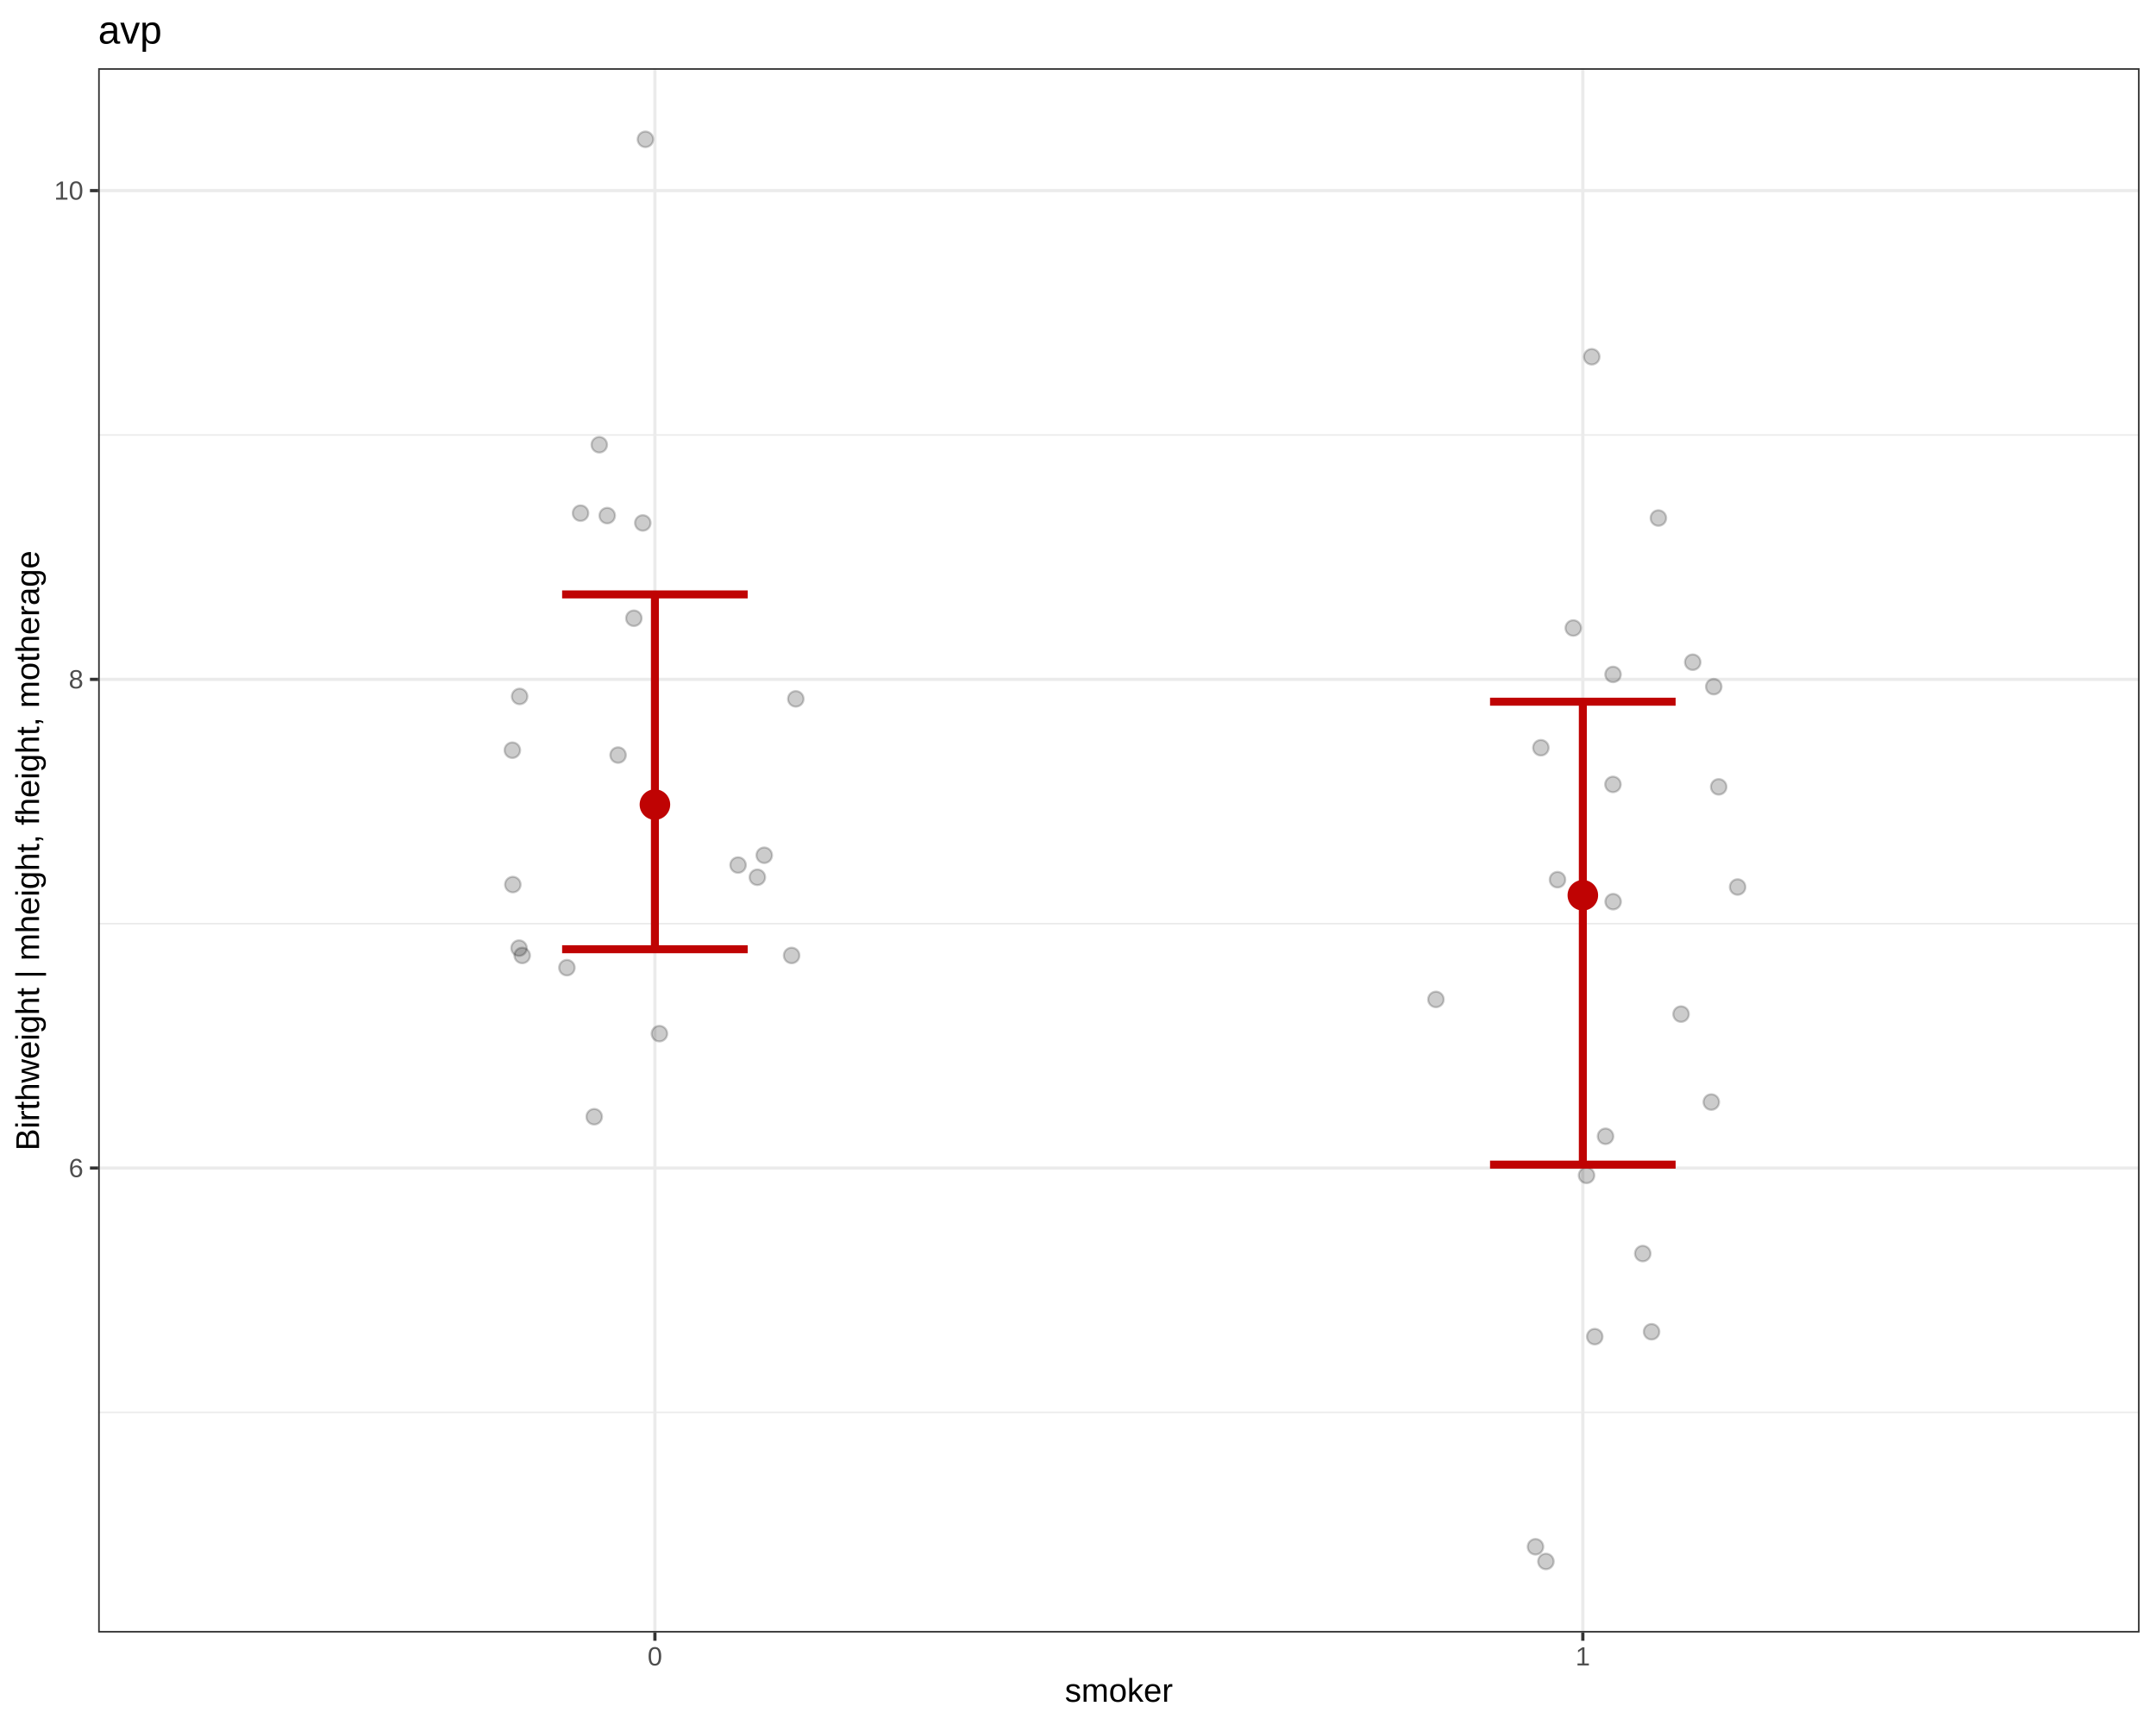
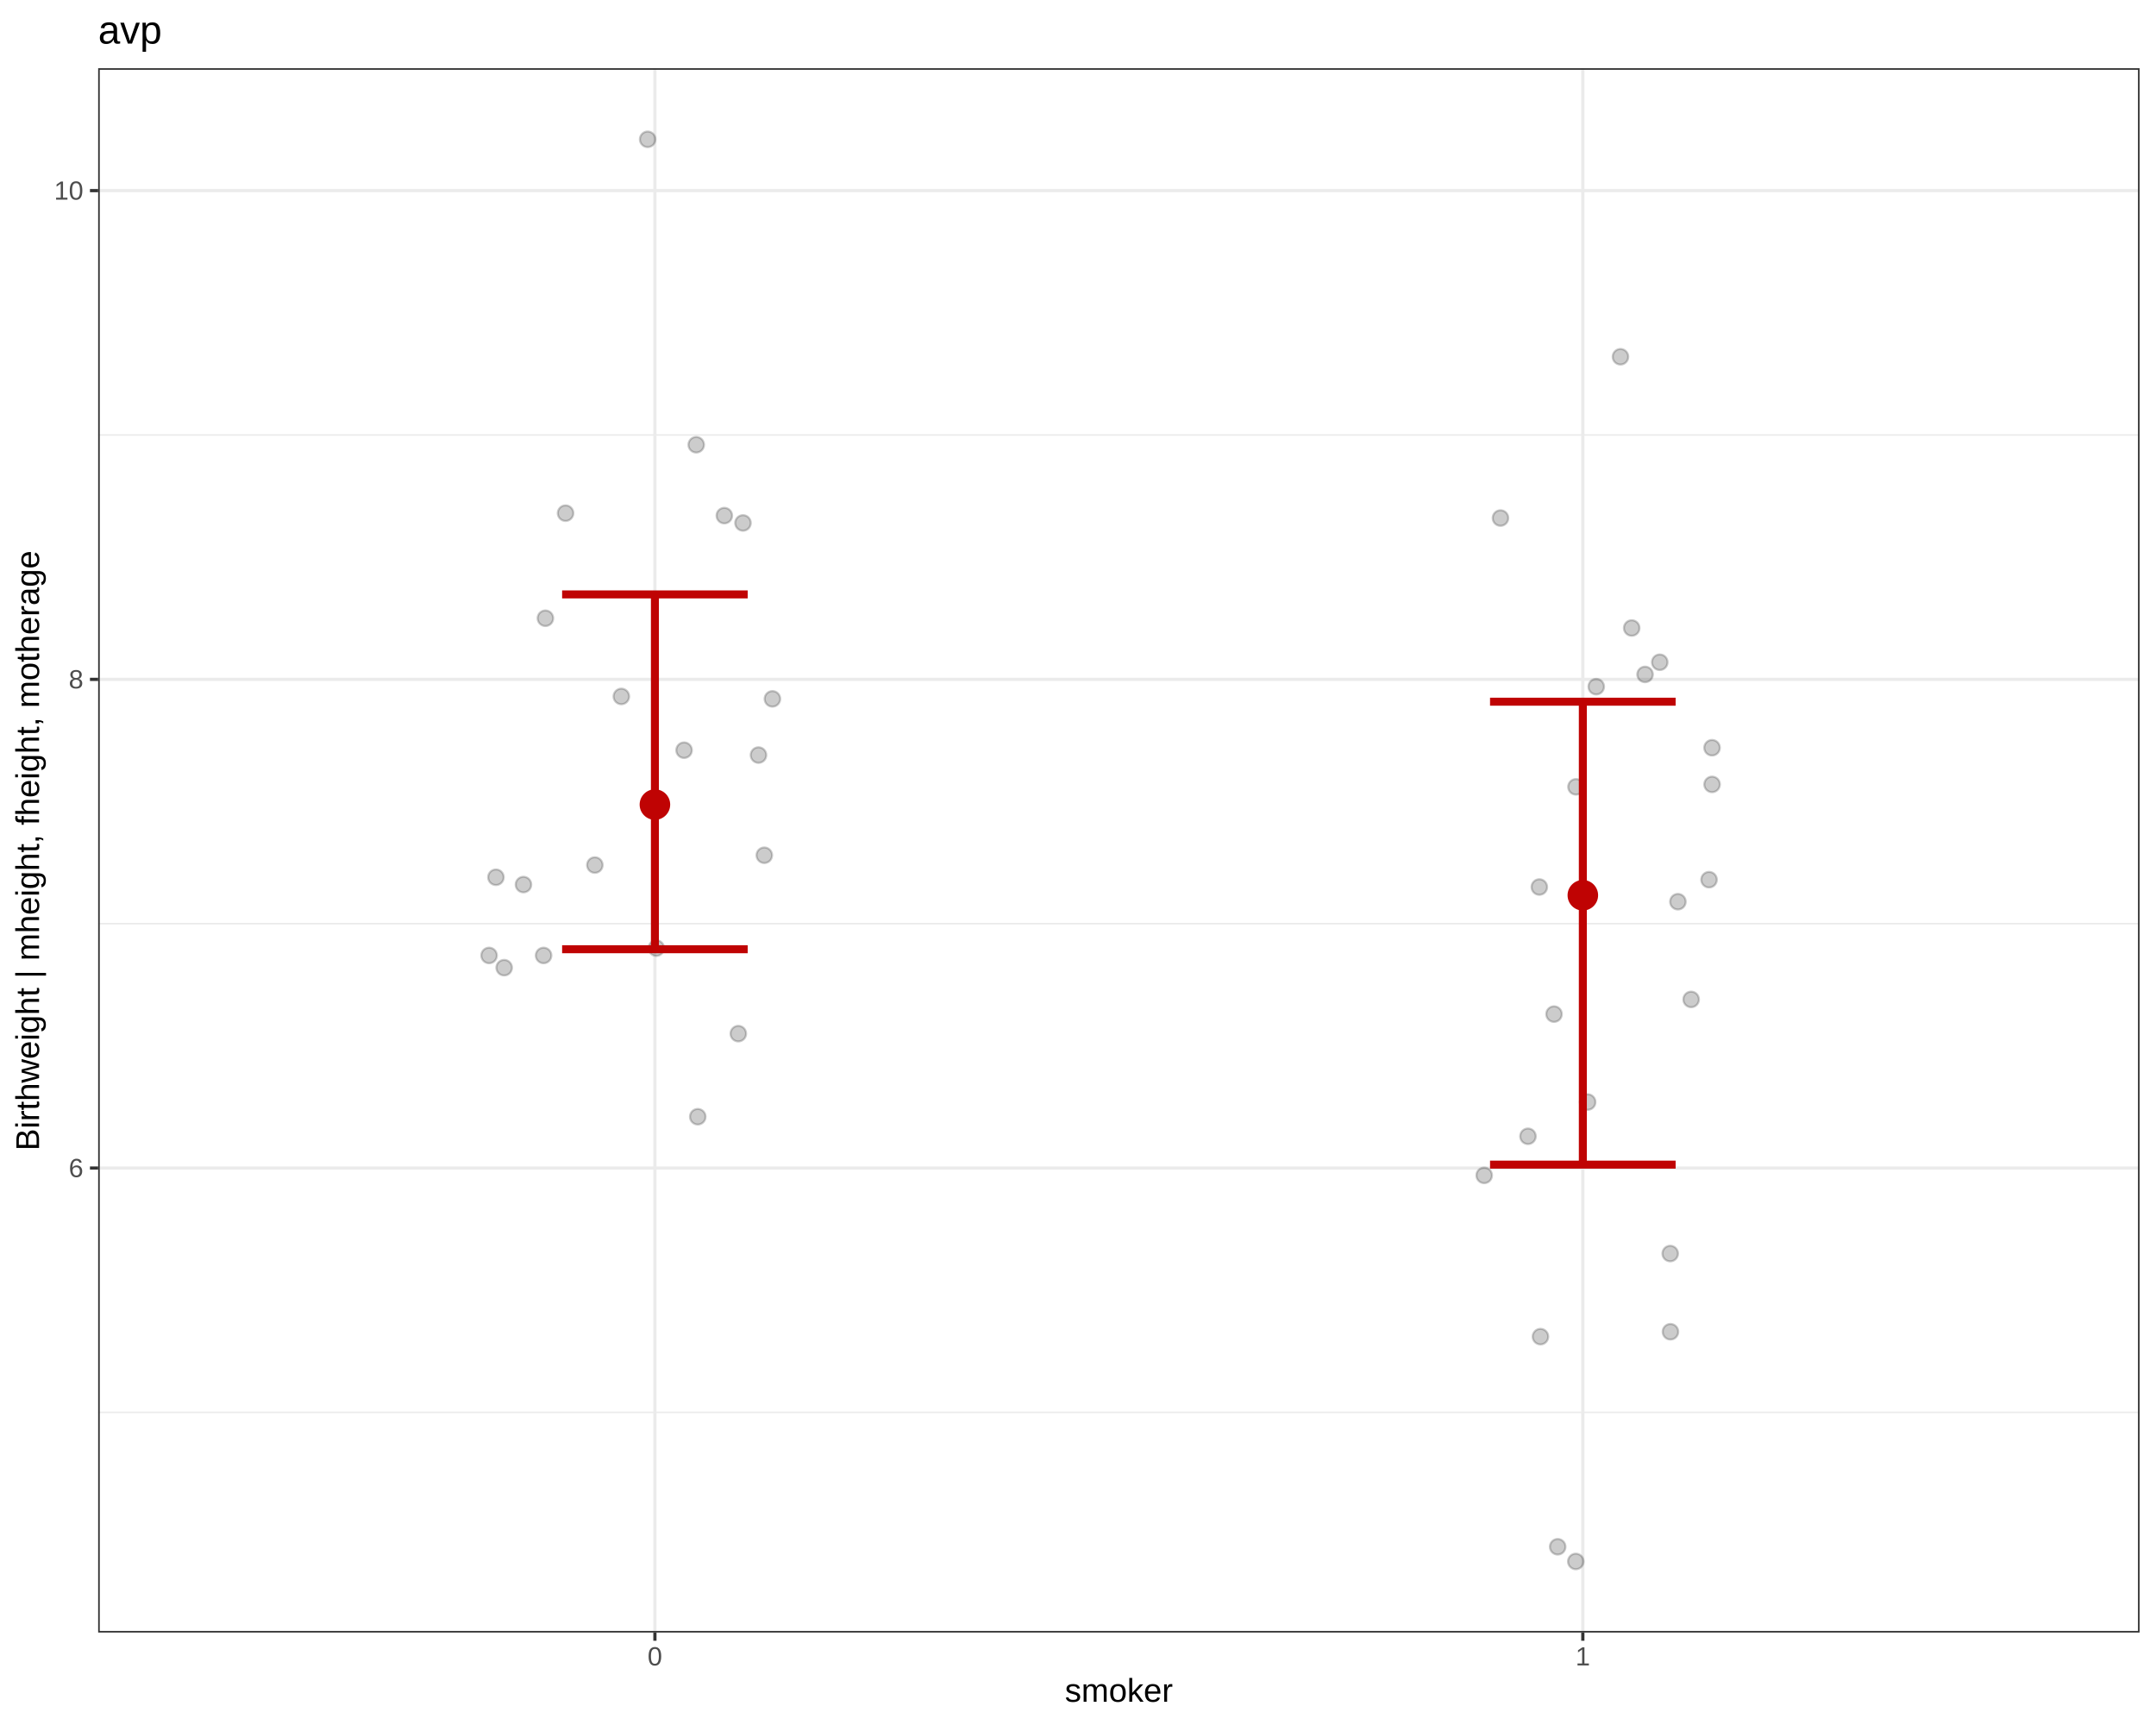
<svg xmlns="http://www.w3.org/2000/svg" viewBox="0 0 720.00 576.00">
  <defs>
    <style type="text/css">
    line, polyline, polygon, path, rect, circle {
      fill: none;
      stroke: #000000;
      stroke-linecap: round;
      stroke-linejoin: round;
      stroke-miterlimit: 10.00;
    }
  </style>
  </defs>
  <rect width="100%" height="100%" style="stroke: none; fill: #FFFFFF;" />
  <rect x="0.00" y="0.00" width="720.00" height="576.00" style="stroke-width: 1.07; stroke: #FFFFFF; fill: #FFFFFF;" />
  <defs>
    <clipPath id="cpMzIuNzh8NzE0LjUyfDU0NS4xM3wyMi43Nw==">
      <rect x="32.78" y="22.77" width="681.74" height="522.36" />
    </clipPath>
  </defs>
  <rect x="32.78" y="22.77" width="681.74" height="522.36" style="stroke-width: 1.07; stroke: none; fill: #FFFFFF;" clip-path="url(#cpMzIuNzh8NzE0LjUyfDU0NS4xM3wyMi43Nw==)" />
  <polyline points="32.78,471.62 714.52,471.62 " style="stroke-width: 0.53; stroke: #EBEBEB; stroke-linecap: butt;" clip-path="url(#cpMzIuNzh8NzE0LjUyfDU0NS4xM3wyMi43Nw==)" />
  <polyline points="32.78,308.43 714.52,308.43 " style="stroke-width: 0.53; stroke: #EBEBEB; stroke-linecap: butt;" clip-path="url(#cpMzIuNzh8NzE0LjUyfDU0NS4xM3wyMi43Nw==)" />
  <polyline points="32.78,145.24 714.52,145.24 " style="stroke-width: 0.53; stroke: #EBEBEB; stroke-linecap: butt;" clip-path="url(#cpMzIuNzh8NzE0LjUyfDU0NS4xM3wyMi43Nw==)" />
  <polyline points="32.78,390.02 714.52,390.02 " style="stroke-width: 1.07; stroke: #EBEBEB; stroke-linecap: butt;" clip-path="url(#cpMzIuNzh8NzE0LjUyfDU0NS4xM3wyMi43Nw==)" />
  <polyline points="32.78,226.84 714.52,226.84 " style="stroke-width: 1.07; stroke: #EBEBEB; stroke-linecap: butt;" clip-path="url(#cpMzIuNzh8NzE0LjUyfDU0NS4xM3wyMi43Nw==)" />
  <polyline points="32.78,63.65 714.52,63.65 " style="stroke-width: 1.07; stroke: #EBEBEB; stroke-linecap: butt;" clip-path="url(#cpMzIuNzh8NzE0LjUyfDU0NS4xM3wyMi43Nw==)" />
  <polyline points="218.71,545.13 218.71,22.77 " style="stroke-width: 1.07; stroke: #EBEBEB; stroke-linecap: butt;" clip-path="url(#cpMzIuNzh8NzE0LjUyfDU0NS4xM3wyMi43Nw==)" />
  <polyline points="528.59,545.13 528.59,22.77 " style="stroke-width: 1.07; stroke: #EBEBEB; stroke-linecap: butt;" clip-path="url(#cpMzIuNzh8NzE0LjUyfDU0NS4xM3wyMi43Nw==)" />
-   <circle cx="173.34" cy="316.59" r="1.95pt" style="stroke-width: 0.71; stroke: #000000; stroke-opacity: 0.20; fill: #000000; fill-opacity: 0.20;" clip-path="url(#cpMzIuNzh8NzE0LjUyfDU0NS4xM3wyMi43Nw==)" />
-   <circle cx="512.78" cy="516.49" r="1.95pt" style="stroke-width: 0.71; stroke: #000000; stroke-opacity: 0.20; fill: #000000; fill-opacity: 0.20;" clip-path="url(#cpMzIuNzh8NzE0LjUyfDU0NS4xM3wyMi43Nw==)" />
-   <circle cx="198.44" cy="372.89" r="1.95pt" style="stroke-width: 0.71; stroke: #000000; stroke-opacity: 0.20; fill: #000000; fill-opacity: 0.20;" clip-path="url(#cpMzIuNzh8NzE0LjUyfDU0NS4xM3wyMi43Nw==)" />
-   <circle cx="516.26" cy="521.39" r="1.95pt" style="stroke-width: 0.71; stroke: #000000; stroke-opacity: 0.20; fill: #000000; fill-opacity: 0.20;" clip-path="url(#cpMzIuNzh8NzE0LjUyfDU0NS4xM3wyMi43Nw==)" />
-   <circle cx="532.57" cy="446.32" r="1.95pt" style="stroke-width: 0.71; stroke: #000000; stroke-opacity: 0.20; fill: #000000; fill-opacity: 0.20;" clip-path="url(#cpMzIuNzh8NzE0LjUyfDU0NS4xM3wyMi43Nw==)" />
-   <circle cx="171.26" cy="295.37" r="1.95pt" style="stroke-width: 0.71; stroke: #000000; stroke-opacity: 0.20; fill: #000000; fill-opacity: 0.20;" clip-path="url(#cpMzIuNzh8NzE0LjUyfDU0NS4xM3wyMi43Nw==)" />
-   <circle cx="551.54" cy="444.69" r="1.95pt" style="stroke-width: 0.71; stroke: #000000; stroke-opacity: 0.20; fill: #000000; fill-opacity: 0.20;" clip-path="url(#cpMzIuNzh8NzE0LjUyfDU0NS4xM3wyMi43Nw==)" />
-   <circle cx="529.83" cy="392.47" r="1.95pt" style="stroke-width: 0.71; stroke: #000000; stroke-opacity: 0.20; fill: #000000; fill-opacity: 0.20;" clip-path="url(#cpMzIuNzh8NzE0LjUyfDU0NS4xM3wyMi43Nw==)" />
-   <circle cx="265.76" cy="233.36" r="1.95pt" style="stroke-width: 0.71; stroke: #000000; stroke-opacity: 0.20; fill: #000000; fill-opacity: 0.20;" clip-path="url(#cpMzIuNzh8NzE0LjUyfDU0NS4xM3wyMi43Nw==)" />
-   <circle cx="246.48" cy="288.85" r="1.95pt" style="stroke-width: 0.71; stroke: #000000; stroke-opacity: 0.20; fill: #000000; fill-opacity: 0.20;" clip-path="url(#cpMzIuNzh8NzE0LjUyfDU0NS4xM3wyMi43Nw==)" />
-   <circle cx="193.87" cy="171.35" r="1.95pt" style="stroke-width: 0.71; stroke: #000000; stroke-opacity: 0.20; fill: #000000; fill-opacity: 0.20;" clip-path="url(#cpMzIuNzh8NzE0LjUyfDU0NS4xM3wyMi43Nw==)" />
-   <circle cx="255.22" cy="285.58" r="1.95pt" style="stroke-width: 0.71; stroke: #000000; stroke-opacity: 0.20; fill: #000000; fill-opacity: 0.20;" clip-path="url(#cpMzIuNzh8NzE0LjUyfDU0NS4xM3wyMi43Nw==)" />
-   <circle cx="479.53" cy="333.72" r="1.95pt" style="stroke-width: 0.71; stroke: #000000; stroke-opacity: 0.20; fill: #000000; fill-opacity: 0.20;" clip-path="url(#cpMzIuNzh8NzE0LjUyfDU0NS4xM3wyMi43Nw==)" />
-   <circle cx="573.96" cy="262.74" r="1.95pt" style="stroke-width: 0.71; stroke: #000000; stroke-opacity: 0.20; fill: #000000; fill-opacity: 0.20;" clip-path="url(#cpMzIuNzh8NzE0LjUyfDU0NS4xM3wyMi43Nw==)" />
-   <circle cx="264.36" cy="319.04" r="1.95pt" style="stroke-width: 0.71; stroke: #000000; stroke-opacity: 0.20; fill: #000000; fill-opacity: 0.20;" clip-path="url(#cpMzIuNzh8NzE0LjUyfDU0NS4xM3wyMi43Nw==)" />
-   <circle cx="220.21" cy="345.15" r="1.95pt" style="stroke-width: 0.71; stroke: #000000; stroke-opacity: 0.20; fill: #000000; fill-opacity: 0.20;" clip-path="url(#cpMzIuNzh8NzE0LjUyfDU0NS4xM3wyMi43Nw==)" />
-   <circle cx="538.65" cy="261.92" r="1.95pt" style="stroke-width: 0.71; stroke: #000000; stroke-opacity: 0.20; fill: #000000; fill-opacity: 0.20;" clip-path="url(#cpMzIuNzh8NzE0LjUyfDU0NS4xM3wyMi43Nw==)" />
-   <circle cx="572.31" cy="229.28" r="1.95pt" style="stroke-width: 0.71; stroke: #000000; stroke-opacity: 0.20; fill: #000000; fill-opacity: 0.20;" clip-path="url(#cpMzIuNzh8NzE0LjUyfDU0NS4xM3wyMi43Nw==)" />
-   <circle cx="571.49" cy="367.99" r="1.95pt" style="stroke-width: 0.71; stroke: #000000; stroke-opacity: 0.20; fill: #000000; fill-opacity: 0.20;" clip-path="url(#cpMzIuNzh8NzE0LjUyfDU0NS4xM3wyMi43Nw==)" />
-   <circle cx="536.17" cy="379.42" r="1.95pt" style="stroke-width: 0.71; stroke: #000000; stroke-opacity: 0.20; fill: #000000; fill-opacity: 0.20;" clip-path="url(#cpMzIuNzh8NzE0LjUyfDU0NS4xM3wyMi43Nw==)" />
-   <circle cx="561.39" cy="338.62" r="1.95pt" style="stroke-width: 0.71; stroke: #000000; stroke-opacity: 0.20; fill: #000000; fill-opacity: 0.20;" clip-path="url(#cpMzIuNzh8NzE0LjUyfDU0NS4xM3wyMi43Nw==)" />
-   <circle cx="202.78" cy="172.17" r="1.95pt" style="stroke-width: 0.71; stroke: #000000; stroke-opacity: 0.20; fill: #000000; fill-opacity: 0.20;" clip-path="url(#cpMzIuNzh8NzE0LjUyfDU0NS4xM3wyMi43Nw==)" />
-   <circle cx="200.13" cy="148.51" r="1.95pt" style="stroke-width: 0.71; stroke: #000000; stroke-opacity: 0.20; fill: #000000; fill-opacity: 0.20;" clip-path="url(#cpMzIuNzh8NzE0LjUyfDU0NS4xM3wyMi43Nw==)" />
-   <circle cx="189.32" cy="323.12" r="1.95pt" style="stroke-width: 0.71; stroke: #000000; stroke-opacity: 0.20; fill: #000000; fill-opacity: 0.20;" clip-path="url(#cpMzIuNzh8NzE0LjUyfDU0NS4xM3wyMi43Nw==)" />
-   <circle cx="174.39" cy="319.04" r="1.95pt" style="stroke-width: 0.71; stroke: #000000; stroke-opacity: 0.20; fill: #000000; fill-opacity: 0.20;" clip-path="url(#cpMzIuNzh8NzE0LjUyfDU0NS4xM3wyMi43Nw==)" />
-   <circle cx="520.13" cy="293.74" r="1.95pt" style="stroke-width: 0.71; stroke: #000000; stroke-opacity: 0.20; fill: #000000; fill-opacity: 0.20;" clip-path="url(#cpMzIuNzh8NzE0LjUyfDU0NS4xM3wyMi43Nw==)" />
-   <circle cx="525.40" cy="209.70" r="1.95pt" style="stroke-width: 0.71; stroke: #000000; stroke-opacity: 0.20; fill: #000000; fill-opacity: 0.20;" clip-path="url(#cpMzIuNzh8NzE0LjUyfDU0NS4xM3wyMi43Nw==)" />
-   <circle cx="538.68" cy="225.20" r="1.95pt" style="stroke-width: 0.71; stroke: #000000; stroke-opacity: 0.20; fill: #000000; fill-opacity: 0.20;" clip-path="url(#cpMzIuNzh8NzE0LjUyfDU0NS4xM3wyMi43Nw==)" />
-   <circle cx="514.58" cy="249.68" r="1.95pt" style="stroke-width: 0.71; stroke: #000000; stroke-opacity: 0.20; fill: #000000; fill-opacity: 0.20;" clip-path="url(#cpMzIuNzh8NzE0LjUyfDU0NS4xM3wyMi43Nw==)" />
-   <circle cx="548.60" cy="418.58" r="1.95pt" style="stroke-width: 0.71; stroke: #000000; stroke-opacity: 0.20; fill: #000000; fill-opacity: 0.20;" clip-path="url(#cpMzIuNzh8NzE0LjUyfDU0NS4xM3wyMi43Nw==)" />
-   <circle cx="214.66" cy="174.62" r="1.95pt" style="stroke-width: 0.71; stroke: #000000; stroke-opacity: 0.20; fill: #000000; fill-opacity: 0.20;" clip-path="url(#cpMzIuNzh8NzE0LjUyfDU0NS4xM3wyMi43Nw==)" />
-   <circle cx="171.10" cy="250.50" r="1.95pt" style="stroke-width: 0.71; stroke: #000000; stroke-opacity: 0.20; fill: #000000; fill-opacity: 0.20;" clip-path="url(#cpMzIuNzh8NzE0LjUyfDU0NS4xM3wyMi43Nw==)" />
-   <circle cx="252.92" cy="292.93" r="1.95pt" style="stroke-width: 0.71; stroke: #000000; stroke-opacity: 0.20; fill: #000000; fill-opacity: 0.20;" clip-path="url(#cpMzIuNzh8NzE0LjUyfDU0NS4xM3wyMi43Nw==)" />
-   <circle cx="565.29" cy="221.12" r="1.95pt" style="stroke-width: 0.71; stroke: #000000; stroke-opacity: 0.20; fill: #000000; fill-opacity: 0.20;" clip-path="url(#cpMzIuNzh8NzE0LjUyfDU0NS4xM3wyMi43Nw==)" />
-   <circle cx="580.28" cy="296.19" r="1.95pt" style="stroke-width: 0.71; stroke: #000000; stroke-opacity: 0.20; fill: #000000; fill-opacity: 0.20;" clip-path="url(#cpMzIuNzh8NzE0LjUyfDU0NS4xM3wyMi43Nw==)" />
-   <circle cx="538.71" cy="301.08" r="1.95pt" style="stroke-width: 0.71; stroke: #000000; stroke-opacity: 0.20; fill: #000000; fill-opacity: 0.20;" clip-path="url(#cpMzIuNzh8NzE0LjUyfDU0NS4xM3wyMi43Nw==)" />
-   <circle cx="531.57" cy="119.13" r="1.95pt" style="stroke-width: 0.71; stroke: #000000; stroke-opacity: 0.20; fill: #000000; fill-opacity: 0.20;" clip-path="url(#cpMzIuNzh8NzE0LjUyfDU0NS4xM3wyMi43Nw==)" />
-   <circle cx="206.41" cy="252.13" r="1.95pt" style="stroke-width: 0.71; stroke: #000000; stroke-opacity: 0.20; fill: #000000; fill-opacity: 0.20;" clip-path="url(#cpMzIuNzh8NzE0LjUyfDU0NS4xM3wyMi43Nw==)" />
-   <circle cx="173.53" cy="232.55" r="1.95pt" style="stroke-width: 0.71; stroke: #000000; stroke-opacity: 0.20; fill: #000000; fill-opacity: 0.20;" clip-path="url(#cpMzIuNzh8NzE0LjUyfDU0NS4xM3wyMi43Nw==)" />
-   <circle cx="215.54" cy="46.52" r="1.95pt" style="stroke-width: 0.71; stroke: #000000; stroke-opacity: 0.20; fill: #000000; fill-opacity: 0.20;" clip-path="url(#cpMzIuNzh8NzE0LjUyfDU0NS4xM3wyMi43Nw==)" />
-   <circle cx="553.82" cy="172.98" r="1.95pt" style="stroke-width: 0.71; stroke: #000000; stroke-opacity: 0.20; fill: #000000; fill-opacity: 0.20;" clip-path="url(#cpMzIuNzh8NzE0LjUyfDU0NS4xM3wyMi43Nw==)" />
-   <circle cx="211.68" cy="206.44" r="1.95pt" style="stroke-width: 0.71; stroke: #000000; stroke-opacity: 0.20; fill: #000000; fill-opacity: 0.20;" clip-path="url(#cpMzIuNzh8NzE0LjUyfDU0NS4xM3wyMi43Nw==)" />
+   <circle cx="219.17" cy="316.59" r="1.95pt" style="stroke-width: 0.71; stroke: #000000; stroke-opacity: 0.20; fill: #000000; fill-opacity: 0.20;" clip-path="url(#cpMzIuNzh8NzE0LjUyfDU0NS4xM3wyMi43Nw==)" />
+   <circle cx="520.19" cy="516.49" r="1.95pt" style="stroke-width: 0.71; stroke: #000000; stroke-opacity: 0.20; fill: #000000; fill-opacity: 0.20;" clip-path="url(#cpMzIuNzh8NzE0LjUyfDU0NS4xM3wyMi43Nw==)" />
+   <circle cx="233.02" cy="372.89" r="1.95pt" style="stroke-width: 0.71; stroke: #000000; stroke-opacity: 0.20; fill: #000000; fill-opacity: 0.20;" clip-path="url(#cpMzIuNzh8NzE0LjUyfDU0NS4xM3wyMi43Nw==)" />
+   <circle cx="526.24" cy="521.39" r="1.95pt" style="stroke-width: 0.71; stroke: #000000; stroke-opacity: 0.20; fill: #000000; fill-opacity: 0.20;" clip-path="url(#cpMzIuNzh8NzE0LjUyfDU0NS4xM3wyMi43Nw==)" />
+   <circle cx="514.44" cy="446.32" r="1.95pt" style="stroke-width: 0.71; stroke: #000000; stroke-opacity: 0.20; fill: #000000; fill-opacity: 0.20;" clip-path="url(#cpMzIuNzh8NzE0LjUyfDU0NS4xM3wyMi43Nw==)" />
+   <circle cx="174.81" cy="295.37" r="1.95pt" style="stroke-width: 0.71; stroke: #000000; stroke-opacity: 0.20; fill: #000000; fill-opacity: 0.20;" clip-path="url(#cpMzIuNzh8NzE0LjUyfDU0NS4xM3wyMi43Nw==)" />
+   <circle cx="557.85" cy="444.69" r="1.95pt" style="stroke-width: 0.71; stroke: #000000; stroke-opacity: 0.20; fill: #000000; fill-opacity: 0.20;" clip-path="url(#cpMzIuNzh8NzE0LjUyfDU0NS4xM3wyMi43Nw==)" />
+   <circle cx="495.65" cy="392.47" r="1.95pt" style="stroke-width: 0.71; stroke: #000000; stroke-opacity: 0.20; fill: #000000; fill-opacity: 0.20;" clip-path="url(#cpMzIuNzh8NzE0LjUyfDU0NS4xM3wyMi43Nw==)" />
+   <circle cx="257.95" cy="233.36" r="1.95pt" style="stroke-width: 0.71; stroke: #000000; stroke-opacity: 0.20; fill: #000000; fill-opacity: 0.20;" clip-path="url(#cpMzIuNzh8NzE0LjUyfDU0NS4xM3wyMi43Nw==)" />
+   <circle cx="198.65" cy="288.85" r="1.95pt" style="stroke-width: 0.71; stroke: #000000; stroke-opacity: 0.20; fill: #000000; fill-opacity: 0.20;" clip-path="url(#cpMzIuNzh8NzE0LjUyfDU0NS4xM3wyMi43Nw==)" />
+   <circle cx="188.87" cy="171.35" r="1.95pt" style="stroke-width: 0.71; stroke: #000000; stroke-opacity: 0.20; fill: #000000; fill-opacity: 0.20;" clip-path="url(#cpMzIuNzh8NzE0LjUyfDU0NS4xM3wyMi43Nw==)" />
+   <circle cx="255.24" cy="285.58" r="1.95pt" style="stroke-width: 0.71; stroke: #000000; stroke-opacity: 0.20; fill: #000000; fill-opacity: 0.20;" clip-path="url(#cpMzIuNzh8NzE0LjUyfDU0NS4xM3wyMi43Nw==)" />
+   <circle cx="564.76" cy="333.72" r="1.95pt" style="stroke-width: 0.71; stroke: #000000; stroke-opacity: 0.20; fill: #000000; fill-opacity: 0.20;" clip-path="url(#cpMzIuNzh8NzE0LjUyfDU0NS4xM3wyMi43Nw==)" />
+   <circle cx="526.30" cy="262.74" r="1.95pt" style="stroke-width: 0.71; stroke: #000000; stroke-opacity: 0.20; fill: #000000; fill-opacity: 0.20;" clip-path="url(#cpMzIuNzh8NzE0LjUyfDU0NS4xM3wyMi43Nw==)" />
+   <circle cx="163.33" cy="319.04" r="1.95pt" style="stroke-width: 0.71; stroke: #000000; stroke-opacity: 0.20; fill: #000000; fill-opacity: 0.20;" clip-path="url(#cpMzIuNzh8NzE0LjUyfDU0NS4xM3wyMi43Nw==)" />
+   <circle cx="246.56" cy="345.15" r="1.95pt" style="stroke-width: 0.71; stroke: #000000; stroke-opacity: 0.20; fill: #000000; fill-opacity: 0.20;" clip-path="url(#cpMzIuNzh8NzE0LjUyfDU0NS4xM3wyMi43Nw==)" />
+   <circle cx="571.75" cy="261.92" r="1.95pt" style="stroke-width: 0.71; stroke: #000000; stroke-opacity: 0.20; fill: #000000; fill-opacity: 0.20;" clip-path="url(#cpMzIuNzh8NzE0LjUyfDU0NS4xM3wyMi43Nw==)" />
+   <circle cx="533.07" cy="229.28" r="1.95pt" style="stroke-width: 0.71; stroke: #000000; stroke-opacity: 0.20; fill: #000000; fill-opacity: 0.20;" clip-path="url(#cpMzIuNzh8NzE0LjUyfDU0NS4xM3wyMi43Nw==)" />
+   <circle cx="530.20" cy="367.99" r="1.95pt" style="stroke-width: 0.71; stroke: #000000; stroke-opacity: 0.20; fill: #000000; fill-opacity: 0.20;" clip-path="url(#cpMzIuNzh8NzE0LjUyfDU0NS4xM3wyMi43Nw==)" />
+   <circle cx="510.27" cy="379.42" r="1.95pt" style="stroke-width: 0.71; stroke: #000000; stroke-opacity: 0.20; fill: #000000; fill-opacity: 0.20;" clip-path="url(#cpMzIuNzh8NzE0LjUyfDU0NS4xM3wyMi43Nw==)" />
+   <circle cx="518.97" cy="338.62" r="1.95pt" style="stroke-width: 0.71; stroke: #000000; stroke-opacity: 0.20; fill: #000000; fill-opacity: 0.20;" clip-path="url(#cpMzIuNzh8NzE0LjUyfDU0NS4xM3wyMi43Nw==)" />
+   <circle cx="241.89" cy="172.17" r="1.95pt" style="stroke-width: 0.71; stroke: #000000; stroke-opacity: 0.20; fill: #000000; fill-opacity: 0.20;" clip-path="url(#cpMzIuNzh8NzE0LjUyfDU0NS4xM3wyMi43Nw==)" />
+   <circle cx="232.51" cy="148.51" r="1.95pt" style="stroke-width: 0.71; stroke: #000000; stroke-opacity: 0.20; fill: #000000; fill-opacity: 0.20;" clip-path="url(#cpMzIuNzh8NzE0LjUyfDU0NS4xM3wyMi43Nw==)" />
+   <circle cx="168.37" cy="323.12" r="1.95pt" style="stroke-width: 0.71; stroke: #000000; stroke-opacity: 0.20; fill: #000000; fill-opacity: 0.20;" clip-path="url(#cpMzIuNzh8NzE0LjUyfDU0NS4xM3wyMi43Nw==)" />
+   <circle cx="181.53" cy="319.04" r="1.95pt" style="stroke-width: 0.71; stroke: #000000; stroke-opacity: 0.20; fill: #000000; fill-opacity: 0.20;" clip-path="url(#cpMzIuNzh8NzE0LjUyfDU0NS4xM3wyMi43Nw==)" />
+   <circle cx="570.74" cy="293.74" r="1.95pt" style="stroke-width: 0.71; stroke: #000000; stroke-opacity: 0.20; fill: #000000; fill-opacity: 0.20;" clip-path="url(#cpMzIuNzh8NzE0LjUyfDU0NS4xM3wyMi43Nw==)" />
+   <circle cx="544.91" cy="209.70" r="1.95pt" style="stroke-width: 0.71; stroke: #000000; stroke-opacity: 0.20; fill: #000000; fill-opacity: 0.20;" clip-path="url(#cpMzIuNzh8NzE0LjUyfDU0NS4xM3wyMi43Nw==)" />
+   <circle cx="549.37" cy="225.20" r="1.95pt" style="stroke-width: 0.71; stroke: #000000; stroke-opacity: 0.20; fill: #000000; fill-opacity: 0.20;" clip-path="url(#cpMzIuNzh8NzE0LjUyfDU0NS4xM3wyMi43Nw==)" />
+   <circle cx="571.74" cy="249.68" r="1.95pt" style="stroke-width: 0.71; stroke: #000000; stroke-opacity: 0.20; fill: #000000; fill-opacity: 0.20;" clip-path="url(#cpMzIuNzh8NzE0LjUyfDU0NS4xM3wyMi43Nw==)" />
+   <circle cx="557.77" cy="418.58" r="1.95pt" style="stroke-width: 0.71; stroke: #000000; stroke-opacity: 0.20; fill: #000000; fill-opacity: 0.20;" clip-path="url(#cpMzIuNzh8NzE0LjUyfDU0NS4xM3wyMi43Nw==)" />
+   <circle cx="248.12" cy="174.62" r="1.95pt" style="stroke-width: 0.71; stroke: #000000; stroke-opacity: 0.20; fill: #000000; fill-opacity: 0.20;" clip-path="url(#cpMzIuNzh8NzE0LjUyfDU0NS4xM3wyMi43Nw==)" />
+   <circle cx="228.45" cy="250.50" r="1.95pt" style="stroke-width: 0.71; stroke: #000000; stroke-opacity: 0.20; fill: #000000; fill-opacity: 0.20;" clip-path="url(#cpMzIuNzh8NzE0LjUyfDU0NS4xM3wyMi43Nw==)" />
+   <circle cx="165.62" cy="292.93" r="1.95pt" style="stroke-width: 0.71; stroke: #000000; stroke-opacity: 0.20; fill: #000000; fill-opacity: 0.20;" clip-path="url(#cpMzIuNzh8NzE0LjUyfDU0NS4xM3wyMi43Nw==)" />
+   <circle cx="554.28" cy="221.13" r="1.95pt" style="stroke-width: 0.71; stroke: #000000; stroke-opacity: 0.20; fill: #000000; fill-opacity: 0.20;" clip-path="url(#cpMzIuNzh8NzE0LjUyfDU0NS4xM3wyMi43Nw==)" />
+   <circle cx="514.06" cy="296.19" r="1.95pt" style="stroke-width: 0.71; stroke: #000000; stroke-opacity: 0.20; fill: #000000; fill-opacity: 0.20;" clip-path="url(#cpMzIuNzh8NzE0LjUyfDU0NS4xM3wyMi43Nw==)" />
+   <circle cx="560.34" cy="301.09" r="1.95pt" style="stroke-width: 0.71; stroke: #000000; stroke-opacity: 0.20; fill: #000000; fill-opacity: 0.20;" clip-path="url(#cpMzIuNzh8NzE0LjUyfDU0NS4xM3wyMi43Nw==)" />
+   <circle cx="541.16" cy="119.13" r="1.95pt" style="stroke-width: 0.71; stroke: #000000; stroke-opacity: 0.20; fill: #000000; fill-opacity: 0.20;" clip-path="url(#cpMzIuNzh8NzE0LjUyfDU0NS4xM3wyMi43Nw==)" />
+   <circle cx="253.30" cy="252.13" r="1.95pt" style="stroke-width: 0.71; stroke: #000000; stroke-opacity: 0.20; fill: #000000; fill-opacity: 0.20;" clip-path="url(#cpMzIuNzh8NzE0LjUyfDU0NS4xM3wyMi43Nw==)" />
+   <circle cx="207.50" cy="232.55" r="1.95pt" style="stroke-width: 0.71; stroke: #000000; stroke-opacity: 0.20; fill: #000000; fill-opacity: 0.20;" clip-path="url(#cpMzIuNzh8NzE0LjUyfDU0NS4xM3wyMi43Nw==)" />
+   <circle cx="216.29" cy="46.52" r="1.95pt" style="stroke-width: 0.71; stroke: #000000; stroke-opacity: 0.20; fill: #000000; fill-opacity: 0.20;" clip-path="url(#cpMzIuNzh8NzE0LjUyfDU0NS4xM3wyMi43Nw==)" />
+   <circle cx="501.09" cy="172.98" r="1.95pt" style="stroke-width: 0.71; stroke: #000000; stroke-opacity: 0.20; fill: #000000; fill-opacity: 0.20;" clip-path="url(#cpMzIuNzh8NzE0LjUyfDU0NS4xM3wyMi43Nw==)" />
+   <circle cx="182.14" cy="206.44" r="1.95pt" style="stroke-width: 0.71; stroke: #000000; stroke-opacity: 0.20; fill: #000000; fill-opacity: 0.20;" clip-path="url(#cpMzIuNzh8NzE0LjUyfDU0NS4xM3wyMi43Nw==)" />
  <circle cx="218.71" cy="268.66" r="3.56pt" style="stroke-width: 0.71; stroke: #BF0303; fill: #BF0303;" clip-path="url(#cpMzIuNzh8NzE0LjUyfDU0NS4xM3wyMi43Nw==)" />
  <circle cx="528.59" cy="298.94" r="3.56pt" style="stroke-width: 0.71; stroke: #BF0303; fill: #BF0303;" clip-path="url(#cpMzIuNzh8NzE0LjUyfDU0NS4xM3wyMi43Nw==)" />
  <polyline points="187.72,198.48 249.69,198.48 " style="stroke-width: 2.67; stroke: #BF0303; stroke-linecap: butt;" clip-path="url(#cpMzIuNzh8NzE0LjUyfDU0NS4xM3wyMi43Nw==)" />
  <polyline points="218.71,198.48 218.71,316.96 " style="stroke-width: 2.67; stroke: #BF0303; stroke-linecap: butt;" clip-path="url(#cpMzIuNzh8NzE0LjUyfDU0NS4xM3wyMi43Nw==)" />
  <polyline points="187.72,316.96 249.69,316.96 " style="stroke-width: 2.67; stroke: #BF0303; stroke-linecap: butt;" clip-path="url(#cpMzIuNzh8NzE0LjUyfDU0NS4xM3wyMi43Nw==)" />
  <polyline points="497.60,234.31 559.58,234.31 " style="stroke-width: 2.67; stroke: #BF0303; stroke-linecap: butt;" clip-path="url(#cpMzIuNzh8NzE0LjUyfDU0NS4xM3wyMi43Nw==)" />
  <polyline points="528.59,234.31 528.59,388.88 " style="stroke-width: 2.67; stroke: #BF0303; stroke-linecap: butt;" clip-path="url(#cpMzIuNzh8NzE0LjUyfDU0NS4xM3wyMi43Nw==)" />
  <polyline points="497.60,388.88 559.58,388.88 " style="stroke-width: 2.67; stroke: #BF0303; stroke-linecap: butt;" clip-path="url(#cpMzIuNzh8NzE0LjUyfDU0NS4xM3wyMi43Nw==)" />
  <rect x="32.78" y="22.77" width="681.74" height="522.36" style="stroke-width: 1.07; stroke: #333333;" clip-path="url(#cpMzIuNzh8NzE0LjUyfDU0NS4xM3wyMi43Nw==)" />
  <defs>
    <clipPath id="cpMC4wMHw3MjAuMDB8NTc2LjAwfDAuMDA=">
      <rect x="0.00" y="0.00" width="720.00" height="576.00" />
    </clipPath>
  </defs>
  <g clip-path="url(#cpMC4wMHw3MjAuMDB8NTc2LjAwfDAuMDA=)">
    <text x="22.95" y="393.05" style="font-size: 8.80px; fill: #4D4D4D; font-family: Liberation Sans;" textLength="4.89px" lengthAdjust="spacingAndGlyphs">6</text>
  </g>
  <g clip-path="url(#cpMC4wMHw3MjAuMDB8NTc2LjAwfDAuMDA=)">
    <text x="22.95" y="229.86" style="font-size: 8.80px; fill: #4D4D4D; font-family: Liberation Sans;" textLength="4.89px" lengthAdjust="spacingAndGlyphs">8</text>
  </g>
  <g clip-path="url(#cpMC4wMHw3MjAuMDB8NTc2LjAwfDAuMDA=)">
    <text x="18.06" y="66.67" style="font-size: 8.80px; fill: #4D4D4D; font-family: Liberation Sans;" textLength="9.78px" lengthAdjust="spacingAndGlyphs">10</text>
  </g>
  <polyline points="30.04,390.02 32.78,390.02 " style="stroke-width: 1.07; stroke: #333333; stroke-linecap: butt;" clip-path="url(#cpMC4wMHw3MjAuMDB8NTc2LjAwfDAuMDA=)" />
  <polyline points="30.04,226.84 32.78,226.84 " style="stroke-width: 1.07; stroke: #333333; stroke-linecap: butt;" clip-path="url(#cpMC4wMHw3MjAuMDB8NTc2LjAwfDAuMDA=)" />
  <polyline points="30.04,63.65 32.78,63.65 " style="stroke-width: 1.07; stroke: #333333; stroke-linecap: butt;" clip-path="url(#cpMC4wMHw3MjAuMDB8NTc2LjAwfDAuMDA=)" />
  <polyline points="218.71,547.87 218.71,545.13 " style="stroke-width: 1.07; stroke: #333333; stroke-linecap: butt;" clip-path="url(#cpMC4wMHw3MjAuMDB8NTc2LjAwfDAuMDA=)" />
  <polyline points="528.59,547.87 528.59,545.13 " style="stroke-width: 1.07; stroke: #333333; stroke-linecap: butt;" clip-path="url(#cpMC4wMHw3MjAuMDB8NTc2LjAwfDAuMDA=)" />
  <g clip-path="url(#cpMC4wMHw3MjAuMDB8NTc2LjAwfDAuMDA=)">
    <text x="216.26" y="556.11" style="font-size: 8.80px; fill: #4D4D4D; font-family: Liberation Sans;" textLength="4.89px" lengthAdjust="spacingAndGlyphs">0</text>
  </g>
  <g clip-path="url(#cpMC4wMHw3MjAuMDB8NTc2LjAwfDAuMDA=)">
    <text x="526.14" y="556.11" style="font-size: 8.80px; fill: #4D4D4D; font-family: Liberation Sans;" textLength="4.89px" lengthAdjust="spacingAndGlyphs">1</text>
  </g>
  <g clip-path="url(#cpMC4wMHw3MjAuMDB8NTc2LjAwfDAuMDA=)">
    <text x="355.62" y="568.24" style="font-size: 11.00px; font-family: Liberation Sans;" textLength="36.06px" lengthAdjust="spacingAndGlyphs">smoker</text>
  </g>
  <g clip-path="url(#cpMC4wMHw3MjAuMDB8NTc2LjAwfDAuMDA=)">
    <text transform="translate(13.04,384.21) rotate(-90)" style="font-size: 11.00px; font-family: Liberation Sans;" textLength="200.52px" lengthAdjust="spacingAndGlyphs">Birthweight | mheight, fheight, motherage</text>
  </g>
  <g clip-path="url(#cpMC4wMHw3MjAuMDB8NTc2LjAwfDAuMDA=)">
    <text x="32.78" y="14.56" style="font-size: 13.20px; font-family: Liberation Sans;" textLength="21.25px" lengthAdjust="spacingAndGlyphs">avp</text>
  </g>
</svg>
